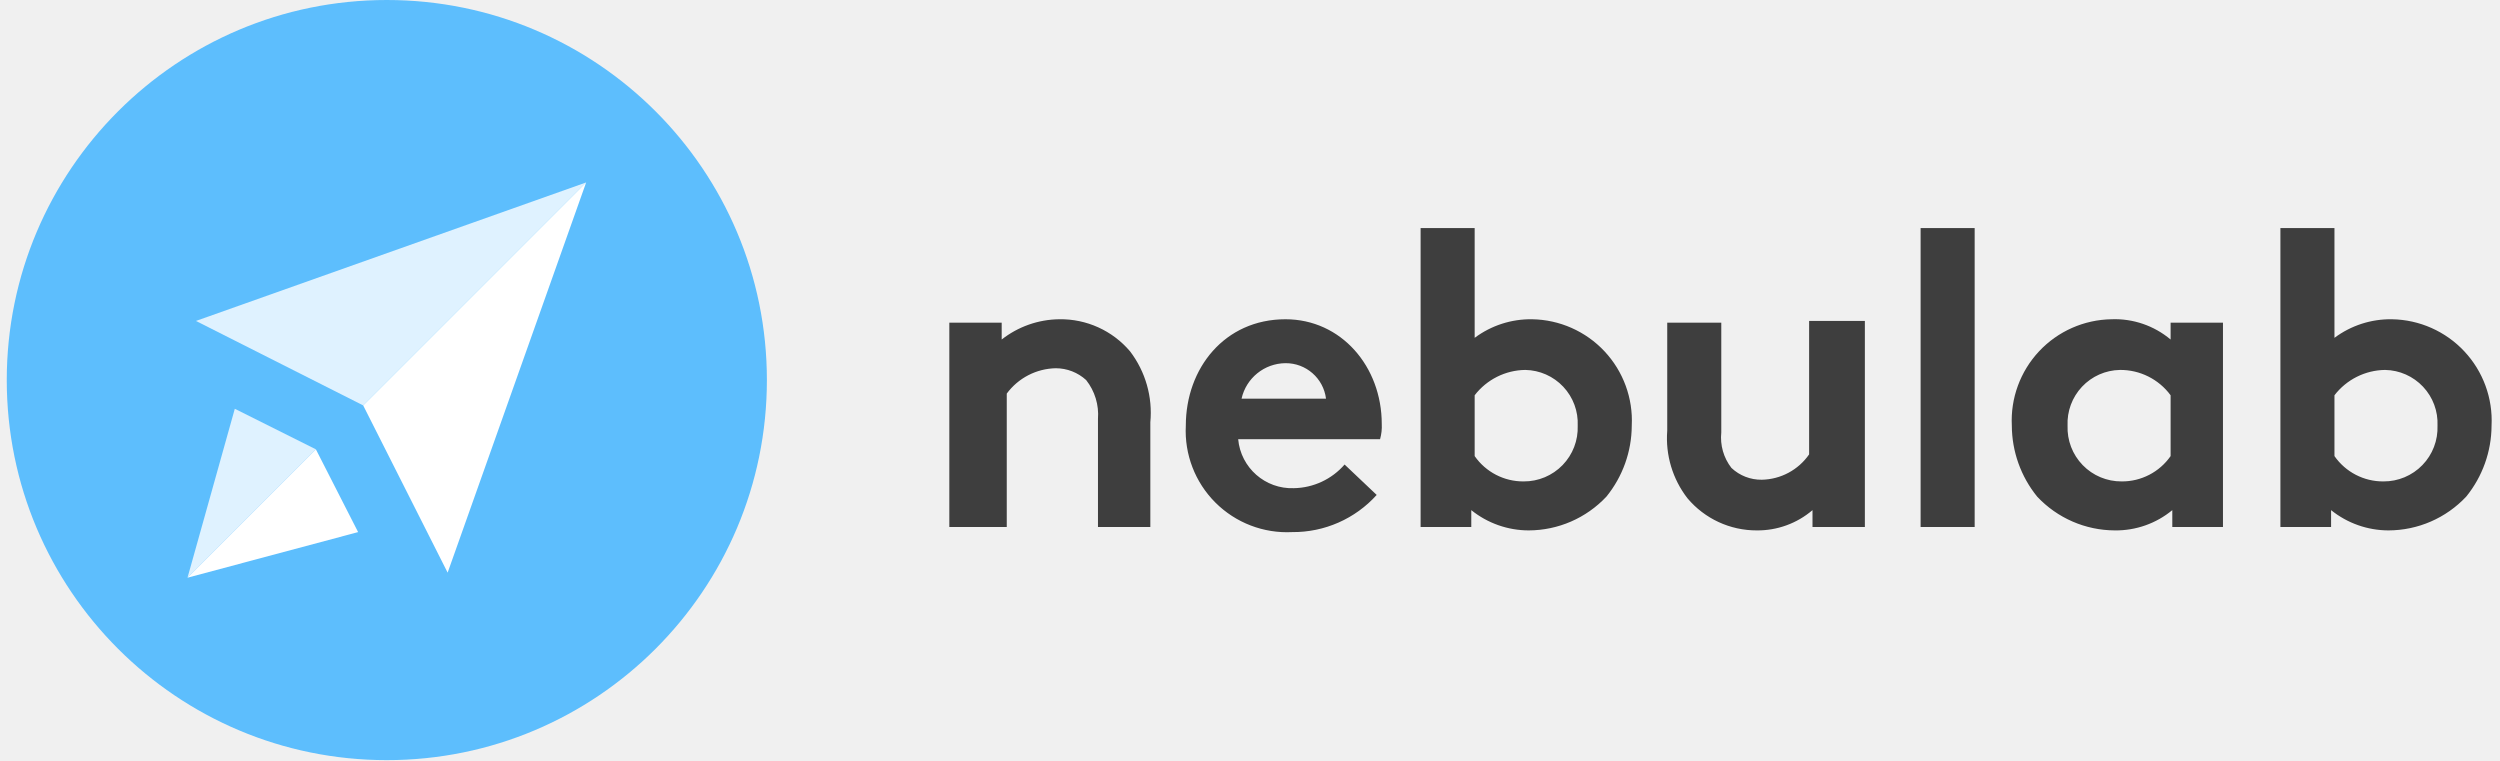
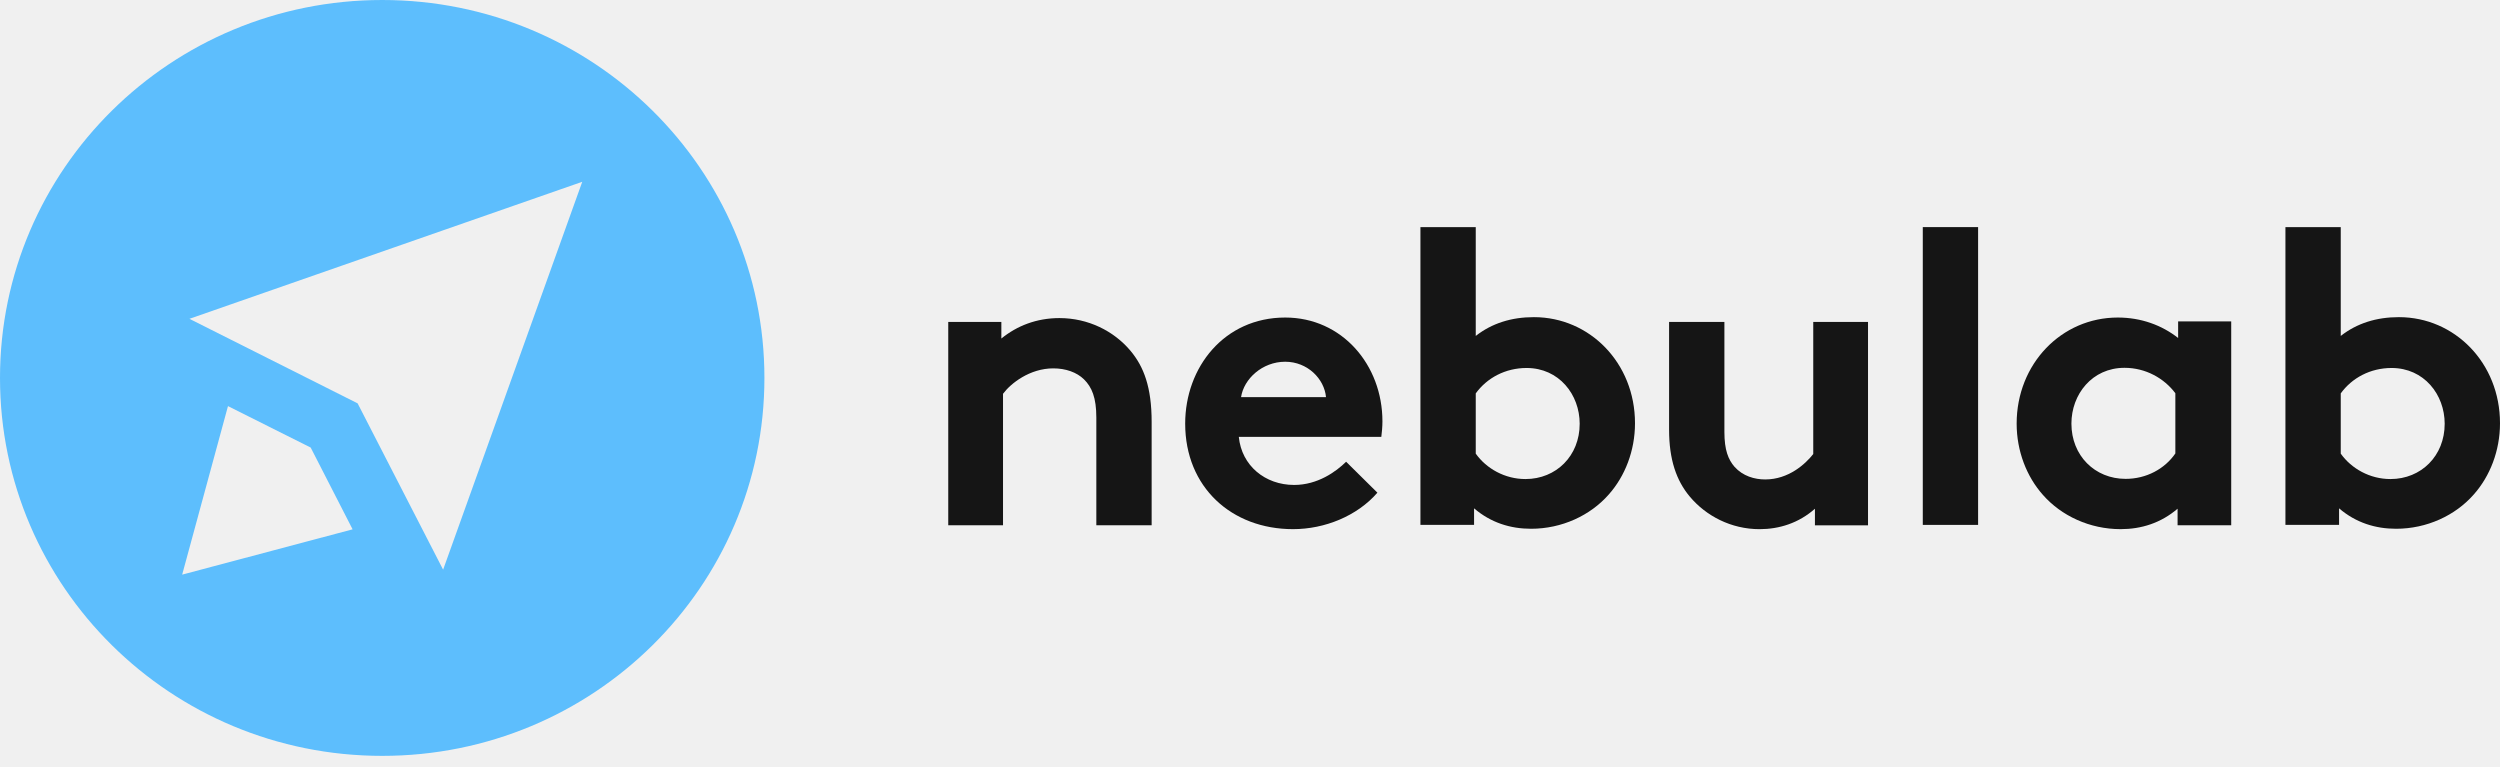
- <svg xmlns="http://www.w3.org/2000/svg" class="nebulab-logo" width="148" height="45">
-   <path d="M56.2 31.2V19.1h3.1v1a5.61 5.61 0 0 1 3.4-1.2 5.38 5.38 0 0 1 4.2 1.9 6 6 0 0 1 1.2 4.2v6.2H65v-6.4a3.3 3.3 0 0 0-.7-2.3 2.67 2.67 0 0 0-1.8-.7 3.7 3.7 0 0 0-2.9 1.5v7.9zM81.5 29.3a6.65 6.65 0 0 1-5 2.2 6 6 0 0 1-6.3-6.3c0-3.4 2.3-6.3 5.9-6.3 3.3 0 5.7 2.8 5.7 6.2a2.77 2.77 0 0 1-.1.9h-8.4a3.19 3.19 0 0 0 3.3 2.9 4.07 4.07 0 0 0 3-1.4zm-3-5.7a2.4 2.4 0 0 0-2.4-2.1 2.69 2.69 0 0 0-2.6 2.1zM84.1 31.2V13.5h3.2V20a5.54 5.54 0 0 1 3.4-1.1 6 6 0 0 1 5.9 6.3 6.71 6.71 0 0 1-1.5 4.2 6.33 6.33 0 0 1-4.6 2 5.43 5.43 0 0 1-3.4-1.2v1zm3.2-4.2a3.5 3.5 0 0 0 2.9 1.5 3.18 3.18 0 0 0 3.2-3.3 3.16 3.16 0 0 0-3.1-3.3 3.84 3.84 0 0 0-3 1.5zM110.4 19.1v12.1h-3.1v-1a5 5 0 0 1-3.3 1.2 5.34 5.34 0 0 1-4.1-1.9 5.8 5.8 0 0 1-1.2-4v-6.4h3.2v6.5a2.93 2.93 0 0 0 .6 2.1 2.57 2.57 0 0 0 1.8.7 3.49 3.49 0 0 0 2.8-1.5V19h3.3zM116.9 31.2h-3.2V13.5h3.2zM131.7 31.2h-3.1v-1a5.23 5.23 0 0 1-3.4 1.2 6.33 6.33 0 0 1-4.6-2 6.71 6.71 0 0 1-1.5-4.2 6 6 0 0 1 5.9-6.3 5.13 5.13 0 0 1 3.5 1.2v-1h3.1v12.1zm-3.2-7.8a3.69 3.69 0 0 0-3-1.5 3.16 3.16 0 0 0-3.1 3.3 3.18 3.18 0 0 0 3.2 3.3 3.5 3.5 0 0 0 2.9-1.5zM135 31.2V13.5h3.2V20a5.54 5.54 0 0 1 3.4-1.1 6 6 0 0 1 5.9 6.3 6.71 6.71 0 0 1-1.5 4.2 6.33 6.33 0 0 1-4.6 2 5.43 5.43 0 0 1-3.4-1.2v1zm3.2-4.2a3.5 3.5 0 0 0 2.9 1.5 3.18 3.18 0 0 0 3.2-3.3 3.16 3.16 0 0 0-3.1-3.3 3.84 3.84 0 0 0-3 1.5V27z" fill="#3e3e3e" />
-   <circle cx="22.9" cy="22.5" r="22.5" fill="#5dbefd" />
-   <path fill="#fff" d="M18.7 26.6l-7.6 7.6 10.1-2.7-2.5-4.9z" />
-   <path fill="#fff" d="M13.9 24.2l-2.8 10 7.6-7.6-4.8-2.4z" opacity=".8" />
-   <path fill="#fff" d="M34.7 10.8L21.5 24l5 9.9 8.2-23.1z" />
-   <path fill="#fff" d="M11.6 19l9.9 5 13.2-13.2L11.6 19z" opacity=".8" />
+ <svg xmlns="http://www.w3.org/2000/svg" width="150" height="46" viewBox="0 0 150 46" fill="none">
+   <path d="M56.895 31.517V19.317H60.081V20.312C61.019 19.549 62.193 19.085 63.567 19.085C65.277 19.085 66.819 19.848 67.825 21.041C68.63 22.003 69.099 23.229 69.099 25.318V31.517H65.78V25.053C65.78 23.859 65.512 23.229 65.043 22.765C64.607 22.334 63.936 22.102 63.199 22.102C61.79 22.102 60.65 22.997 60.181 23.627V31.517H56.895Z" fill="#151515" />
+   <path d="M82.644 29.561C81.437 30.953 79.493 31.749 77.582 31.749C73.894 31.749 71.111 29.23 71.111 25.417C71.111 22.035 73.458 19.052 77.112 19.052C80.532 19.052 82.946 21.903 82.946 25.284C82.946 25.616 82.912 25.948 82.879 26.213H74.329C74.497 27.937 75.905 29.097 77.649 29.097C79.057 29.097 80.163 28.301 80.767 27.704L82.644 29.561ZM79.56 23.826C79.459 22.732 78.453 21.704 77.112 21.704C75.738 21.704 74.631 22.732 74.464 23.826H79.56Z" fill="#151515" />
+   <path d="M85.226 31.494V13.626H88.545V20.156C89.517 19.394 90.691 19.029 92.032 19.029C95.385 19.029 98.1 21.781 98.1 25.394C98.1 27.052 97.497 28.577 96.524 29.671C95.418 30.931 93.708 31.726 91.864 31.726C90.624 31.726 89.45 31.362 88.444 30.5V31.494H85.226ZM88.545 27.218C89.182 28.113 90.288 28.743 91.529 28.743C93.373 28.743 94.781 27.35 94.781 25.427C94.781 23.671 93.54 22.079 91.596 22.079C90.322 22.079 89.216 22.676 88.545 23.604V27.218V27.218Z" fill="#151515" />
+   <path d="M112.081 19.318V31.518H108.896V30.524C107.924 31.386 106.75 31.75 105.577 31.75C103.867 31.75 102.358 30.955 101.386 29.794C100.581 28.833 100.145 27.573 100.145 25.783V19.318H103.464V25.916C103.464 27.01 103.699 27.573 104.068 28.004C104.571 28.568 105.275 28.767 105.912 28.767C107.32 28.767 108.326 27.838 108.795 27.242V19.318H112.081Z" fill="#151515" />
+   <path d="M118.686 31.494H115.367V13.626H118.686V31.494Z" fill="#151515" />
+   <path d="M133.84 31.517H130.655V30.523C129.649 31.384 128.476 31.749 127.235 31.749C125.391 31.749 123.681 30.953 122.575 29.694C121.603 28.6 120.999 27.075 120.999 25.417C120.999 21.837 123.681 19.052 127.067 19.052C128.476 19.052 129.716 19.516 130.688 20.279V19.284H133.873V31.517H133.84ZM130.521 23.594C129.85 22.699 128.744 22.069 127.47 22.069C125.525 22.069 124.285 23.66 124.285 25.417C124.285 27.34 125.693 28.732 127.537 28.732C128.777 28.732 129.884 28.136 130.521 27.207V23.594V23.594Z" fill="#151515" />
+   <path d="M137.126 31.494V13.626H140.445V20.156C141.417 19.394 142.59 19.029 143.932 19.029C147.284 19.029 150 21.781 150 25.394C150 27.052 149.396 28.577 148.424 29.671C147.318 30.931 145.608 31.726 143.764 31.726C142.523 31.726 141.35 31.362 140.344 30.5V31.494H137.126ZM140.445 27.218C141.082 28.113 142.188 28.743 143.429 28.743C145.273 28.743 146.681 27.35 146.681 25.427C146.681 23.671 145.44 22.079 143.496 22.079C142.222 22.079 141.115 22.676 140.445 23.604V27.218V27.218Z" fill="#151515" />
+   <path d="M22.933 0C10.259 0 0 10.145 0 22.676C0 35.208 10.259 45.352 22.933 45.352C35.606 45.352 45.865 35.208 45.865 22.676C45.865 10.145 35.606 0 22.933 0ZM10.93 34.478L13.679 24.367L18.641 26.853L21.156 31.76L10.93 34.478ZM26.587 34.18L21.457 24.201L11.366 19.129L34.935 10.907L26.587 34.18Z" fill="#5DBEFD" />
</svg>
